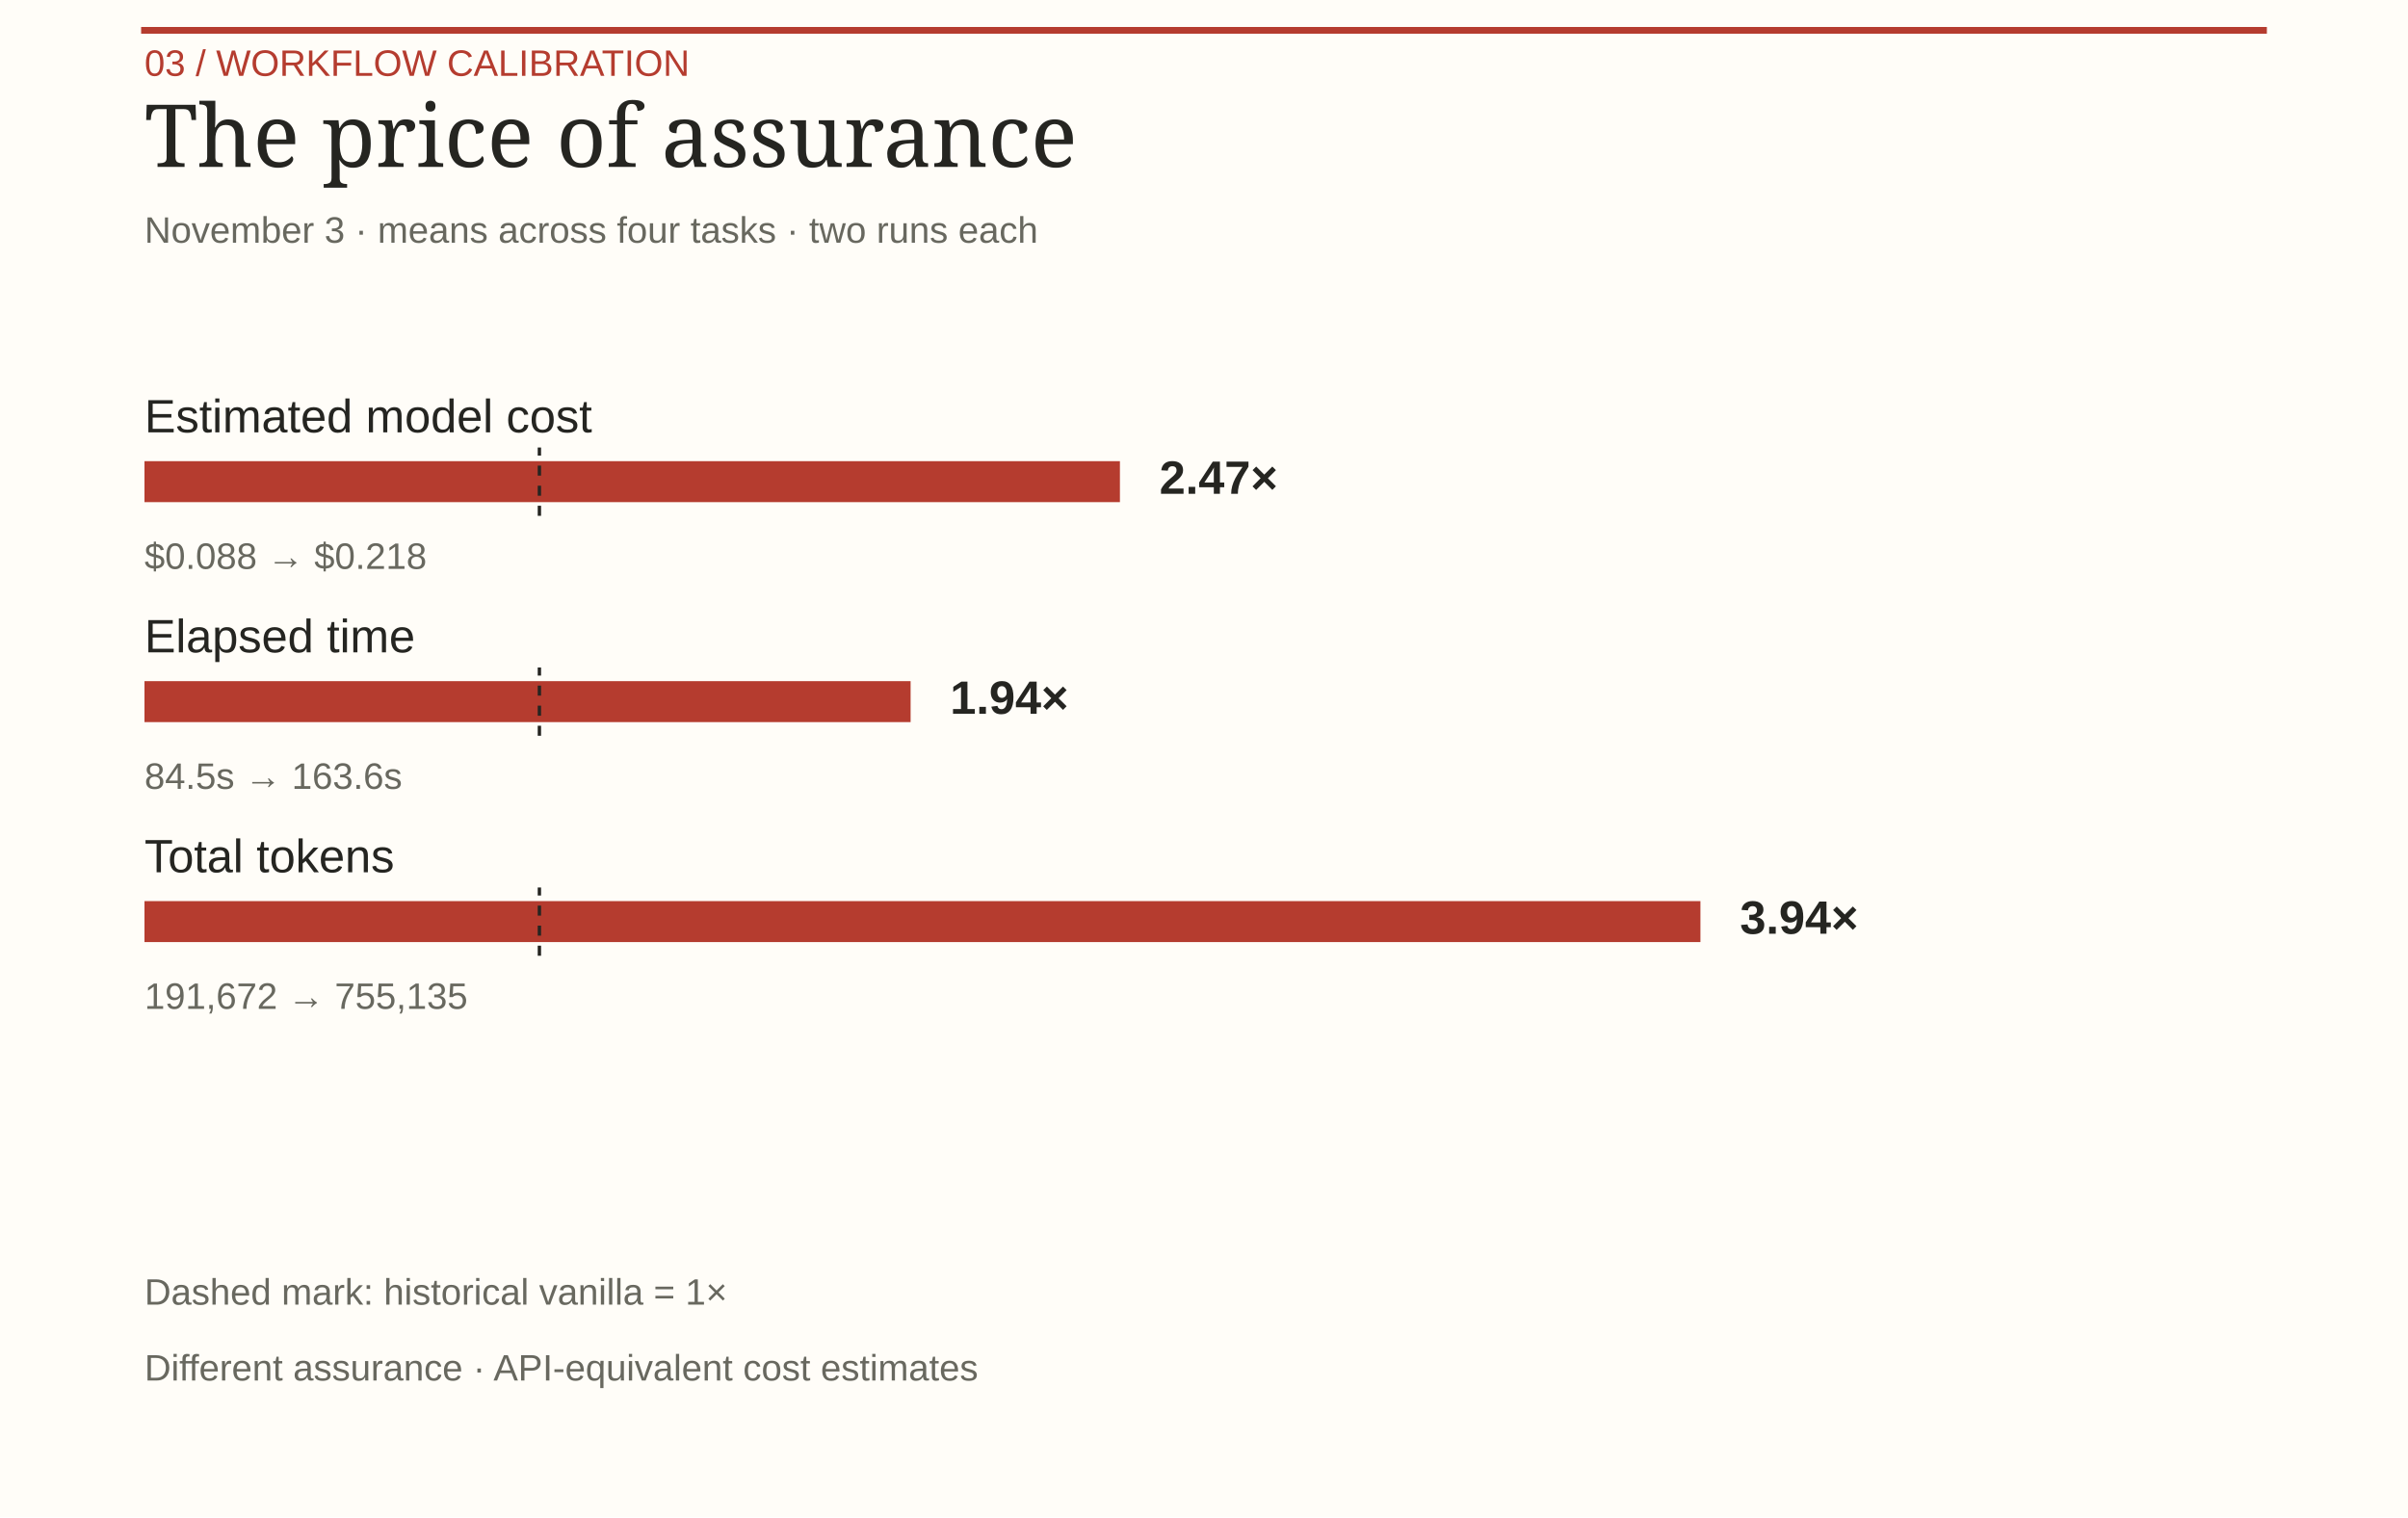
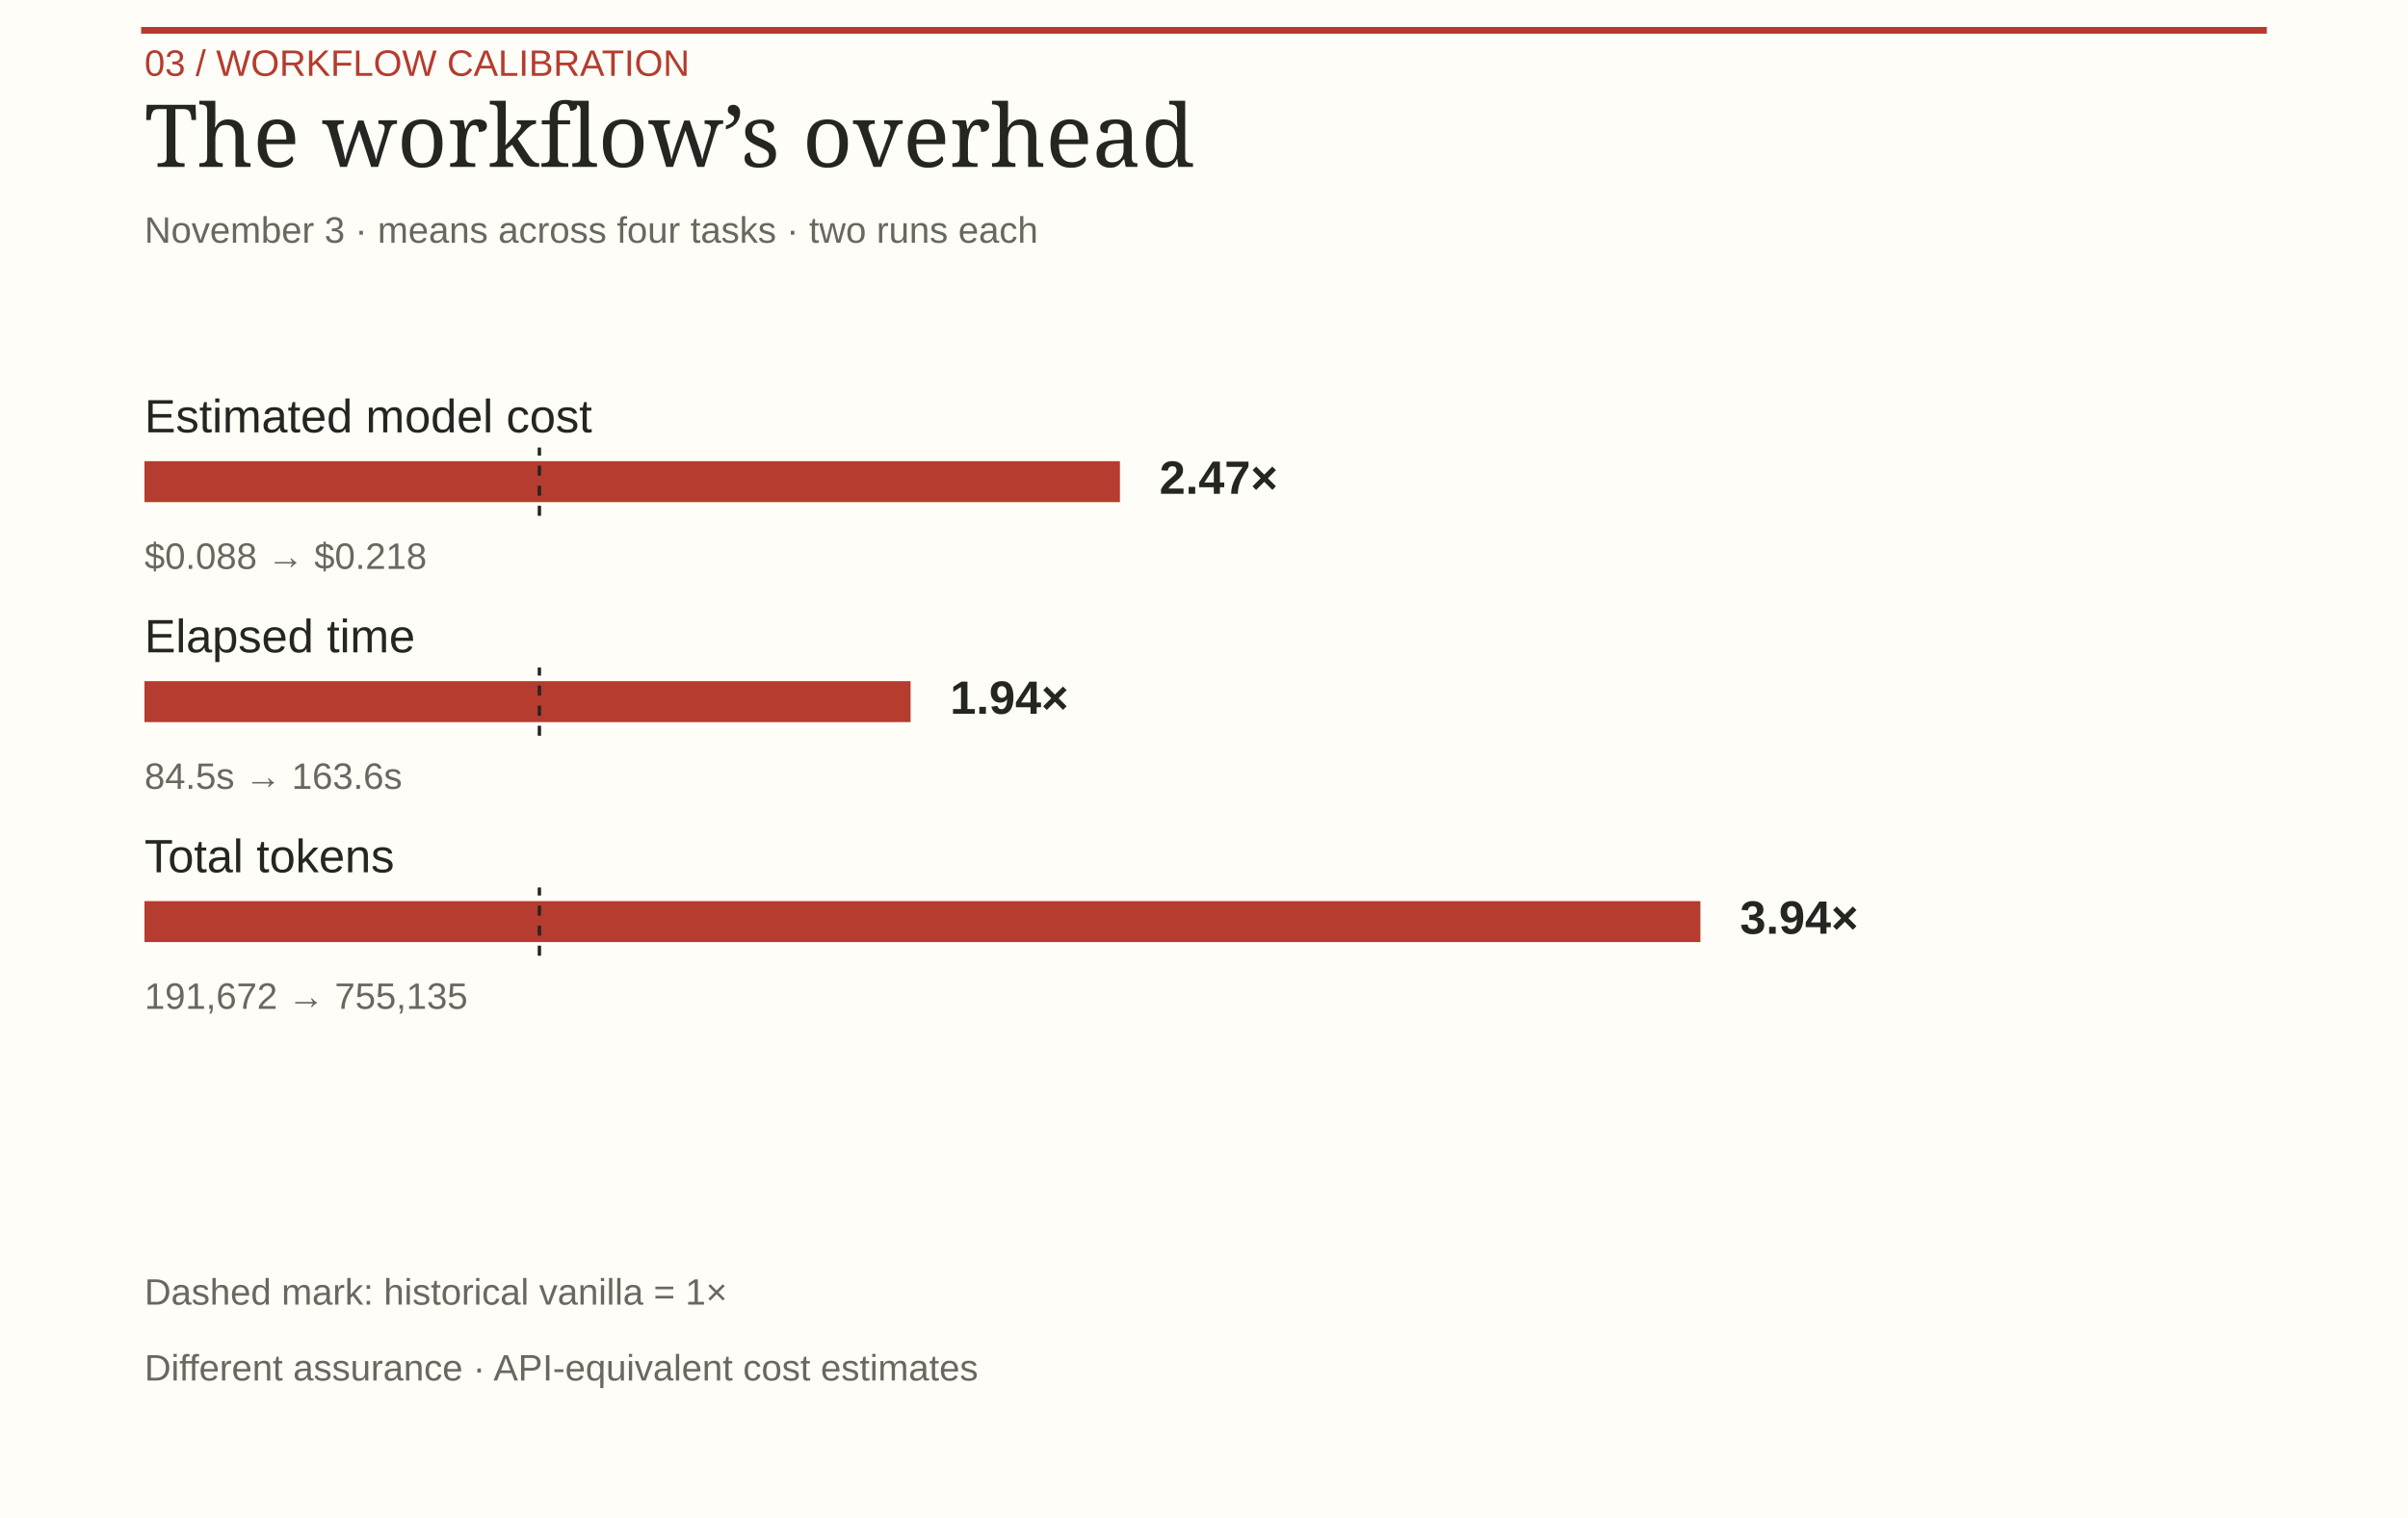
<svg xmlns="http://www.w3.org/2000/svg" role="img" aria-labelledby="title desc" width="720pt" height="453.6pt" viewBox="0 0 720 453.6" version="1.1">
  <defs>
    <style type="text/css">*{stroke-linejoin: round; stroke-linecap: butt}</style>
  </defs>
  <g id="figure_1">
    <g id="patch_1">
      <path d="M 0 453.6  L 720 453.6  L 720 0  L 0 0  z " style="fill: #fffdf8" />
    </g>
    <g id="axes_1">
      <g id="patch_2">
        <path d="M 43.2 150.142  L 334.858 150.142  L 334.858 137.894  L 43.2 137.894  z " clip-path="url(#p87375ce2b5)" style="fill: #b53c2f" />
      </g>
      <g id="line2d_1">
        <path d="M 161.28 154.224  L 161.28 133.812  " clip-path="url(#p87375ce2b5)" style="fill: none; stroke-dasharray: 3,3; stroke-dashoffset: 0; stroke: #252521" />
      </g>
      <g id="text_1">
        <text style="font-weight: 700; font-size: 14px; font-family: Arial, Helvetica, sans-serif; text-anchor: start; fill: #252521" x="346.666" y="147.655" transform="rotate(-0 346.6656 147.6547)">2.47×</text>
      </g>
    </g>
    <g id="axes_2">
      <g id="patch_3">
        <path d="M 43.2 215.914  L 272.275 215.914  L 272.275 203.666  L 43.2 203.666  z " clip-path="url(#p15855ee2fc)" style="fill: #b53c2f" />
      </g>
      <g id="line2d_2">
        <path d="M 161.28 219.996  L 161.28 199.584  " clip-path="url(#p15855ee2fc)" style="fill: none; stroke-dasharray: 3,3; stroke-dashoffset: 0; stroke: #252521" />
      </g>
      <g id="text_2">
        <text style="font-weight: 700; font-size: 14px; font-family: Arial, Helvetica, sans-serif; text-anchor: start; fill: #252521" x="284.083" y="213.427" transform="rotate(-0 284.0832 213.4267)">1.94×</text>
      </g>
    </g>
    <g id="axes_3">
      <g id="patch_4">
        <path d="M 43.2 281.686  L 508.435 281.686  L 508.435 269.438  L 43.2 269.438  z " clip-path="url(#p5414808d29)" style="fill: #b53c2f" />
      </g>
      <g id="line2d_3">
        <path d="M 161.28 285.768  L 161.28 265.356  " clip-path="url(#p5414808d29)" style="fill: none; stroke-dasharray: 3,3; stroke-dashoffset: 0; stroke: #252521" />
      </g>
      <g id="text_3">
        <text style="font-weight: 700; font-size: 14px; font-family: Arial, Helvetica, sans-serif; text-anchor: start; fill: #252521" x="520.243" y="279.199" transform="rotate(-0 520.2432 279.1987)">3.94×</text>
      </g>
    </g>
    <g id="line2d_4">
      <path d="M 43.2 9.072  L 676.8 9.072  " style="fill: none; stroke: #b53c2f; stroke-width: 2; stroke-linecap: square" />
    </g>
    <g id="text_4">
      <text style="font-size: 11px; font-family: Arial, Helvetica, sans-serif; text-anchor: start; fill: #b53c2f" x="43.2" y="22.68" transform="rotate(-0 43.2 22.68)">03 / WORKFLOW CALIBRATION</text>
    </g>
    <g id="text_5">
-       <text style="font-size: 26px; font-family: Georgia, serif; text-anchor: start; fill: #252521" x="43.2" y="49.896" transform="rotate(-0 43.2 49.896)">The price of assurance</text>
+       <text style="font-size: 26px; font-family: Georgia, serif; text-anchor: start; fill: #252521" x="43.2" y="49.896" transform="rotate(-0 43.2 49.896)">The workflow’s overhead</text>
    </g>
    <g id="text_6">
      <text style="font-size: 11px; font-family: Arial, Helvetica, sans-serif; text-anchor: start; fill: #68685f" x="43.2" y="72.576" transform="rotate(-0 43.2 72.576)">November 3 · means across four tasks · two runs each</text>
    </g>
    <g id="text_7">
      <text style="font-size: 14px; font-family: Arial, Helvetica, sans-serif; text-anchor: start; fill: #252521" x="43.2" y="129.276" transform="rotate(-0 43.2 129.276)">Estimated model cost</text>
    </g>
    <g id="text_8">
      <text style="font-size: 11px; font-family: Arial, Helvetica, sans-serif; text-anchor: start; fill: #68685f" x="43.2" y="170.1" transform="rotate(-0 43.2 170.1)">$0.088 → $0.218</text>
    </g>
    <g id="text_9">
      <text style="font-size: 14px; font-family: Arial, Helvetica, sans-serif; text-anchor: start; fill: #252521" x="43.2" y="195.048" transform="rotate(-0 43.2 195.048)">Elapsed time</text>
    </g>
    <g id="text_10">
      <text style="font-size: 11px; font-family: Arial, Helvetica, sans-serif; text-anchor: start; fill: #68685f" x="43.2" y="235.872" transform="rotate(-0 43.2 235.872)">84.5s → 163.6s</text>
    </g>
    <g id="text_11">
      <text style="font-size: 14px; font-family: Arial, Helvetica, sans-serif; text-anchor: start; fill: #252521" x="43.2" y="260.82" transform="rotate(-0 43.2 260.82)">Total tokens</text>
    </g>
    <g id="text_12">
      <text style="font-size: 11px; font-family: Arial, Helvetica, sans-serif; text-anchor: start; fill: #68685f" x="43.2" y="301.644" transform="rotate(-0 43.2 301.644)">191,672 → 755,135</text>
    </g>
    <g id="text_13">
      <text style="font-size: 11px; font-family: Arial, Helvetica, sans-serif; text-anchor: start; fill: #68685f" x="43.2" y="390.096" transform="rotate(-0 43.2 390.096)">Dashed mark: historical vanilla = 1×</text>
    </g>
    <g id="text_14">
      <text style="font-size: 11px; font-family: Arial, Helvetica, sans-serif; text-anchor: start; fill: #68685f" x="43.2" y="412.776" transform="rotate(-0 43.2 412.776)">Different assurance · API-equivalent cost estimates</text>
    </g>
  </g>
  <defs>
    <clipPath id="p87375ce2b5">
      <rect x="43.2" y="133.812" width="590.4" height="20.412" />
    </clipPath>
    <clipPath id="p15855ee2fc">
      <rect x="43.2" y="199.584" width="590.4" height="20.412" />
    </clipPath>
    <clipPath id="p5414808d29">
      <rect x="43.2" y="265.356" width="590.4" height="20.412" />
    </clipPath>
  </defs>
</svg>
